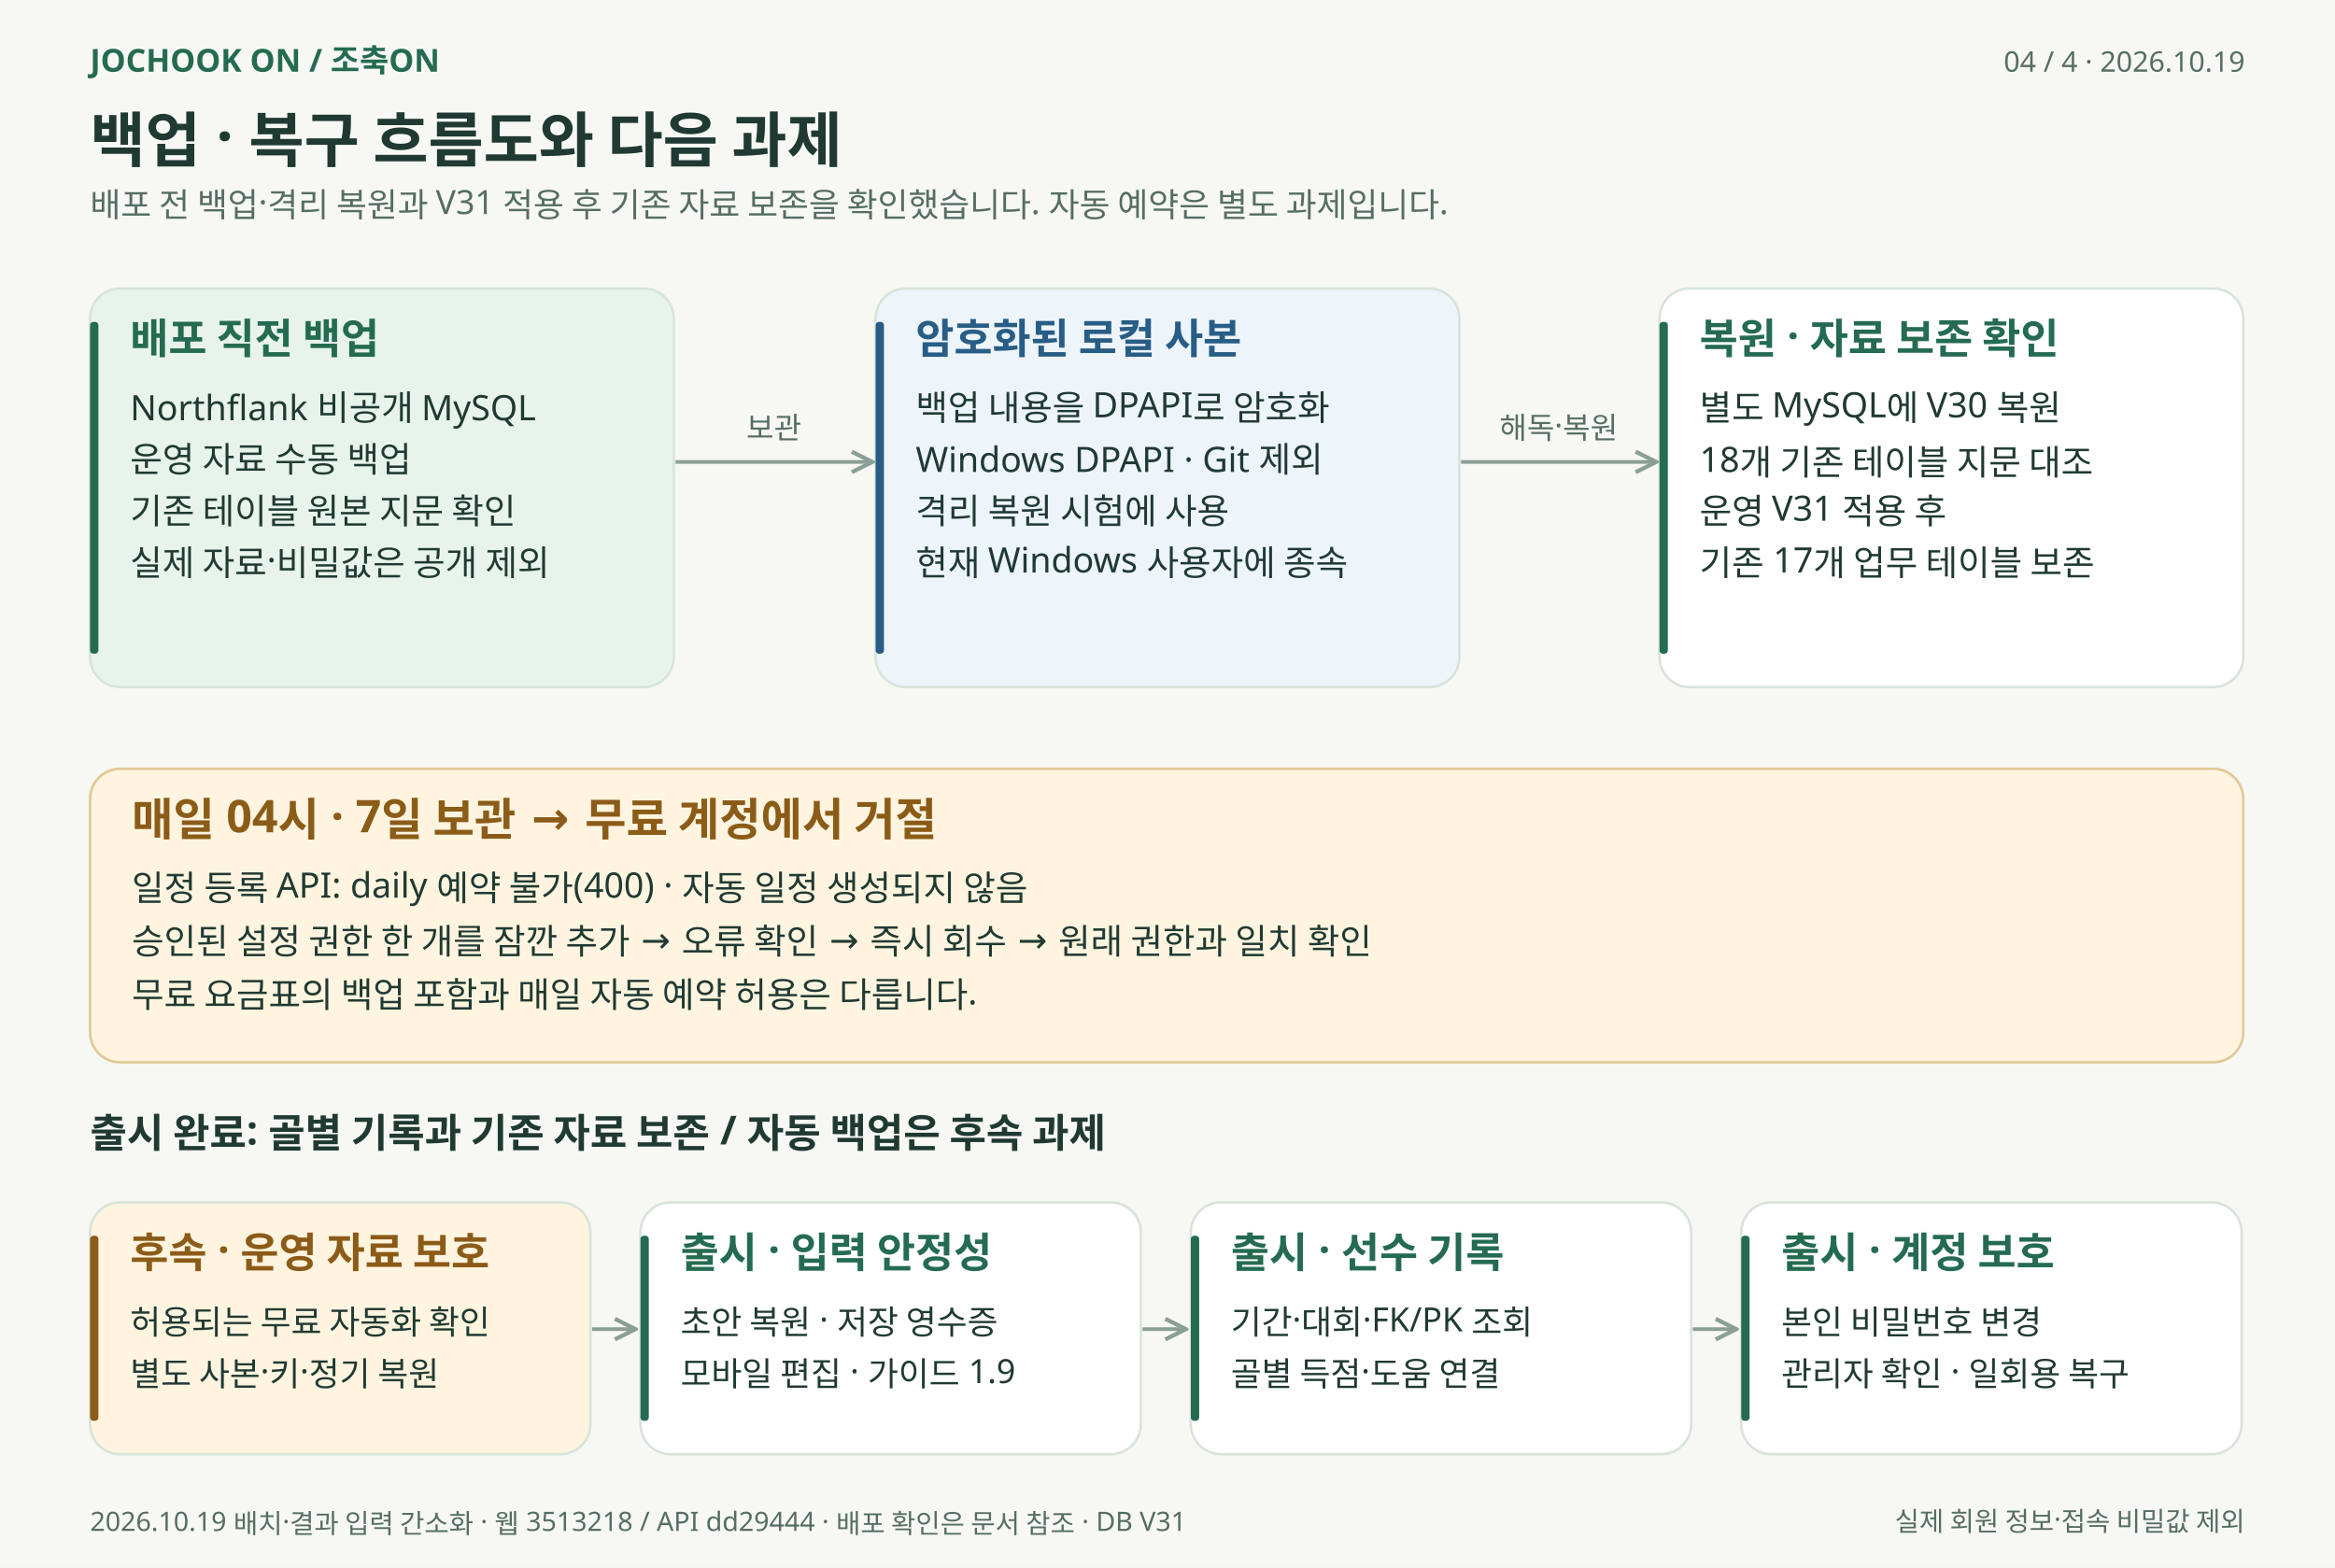
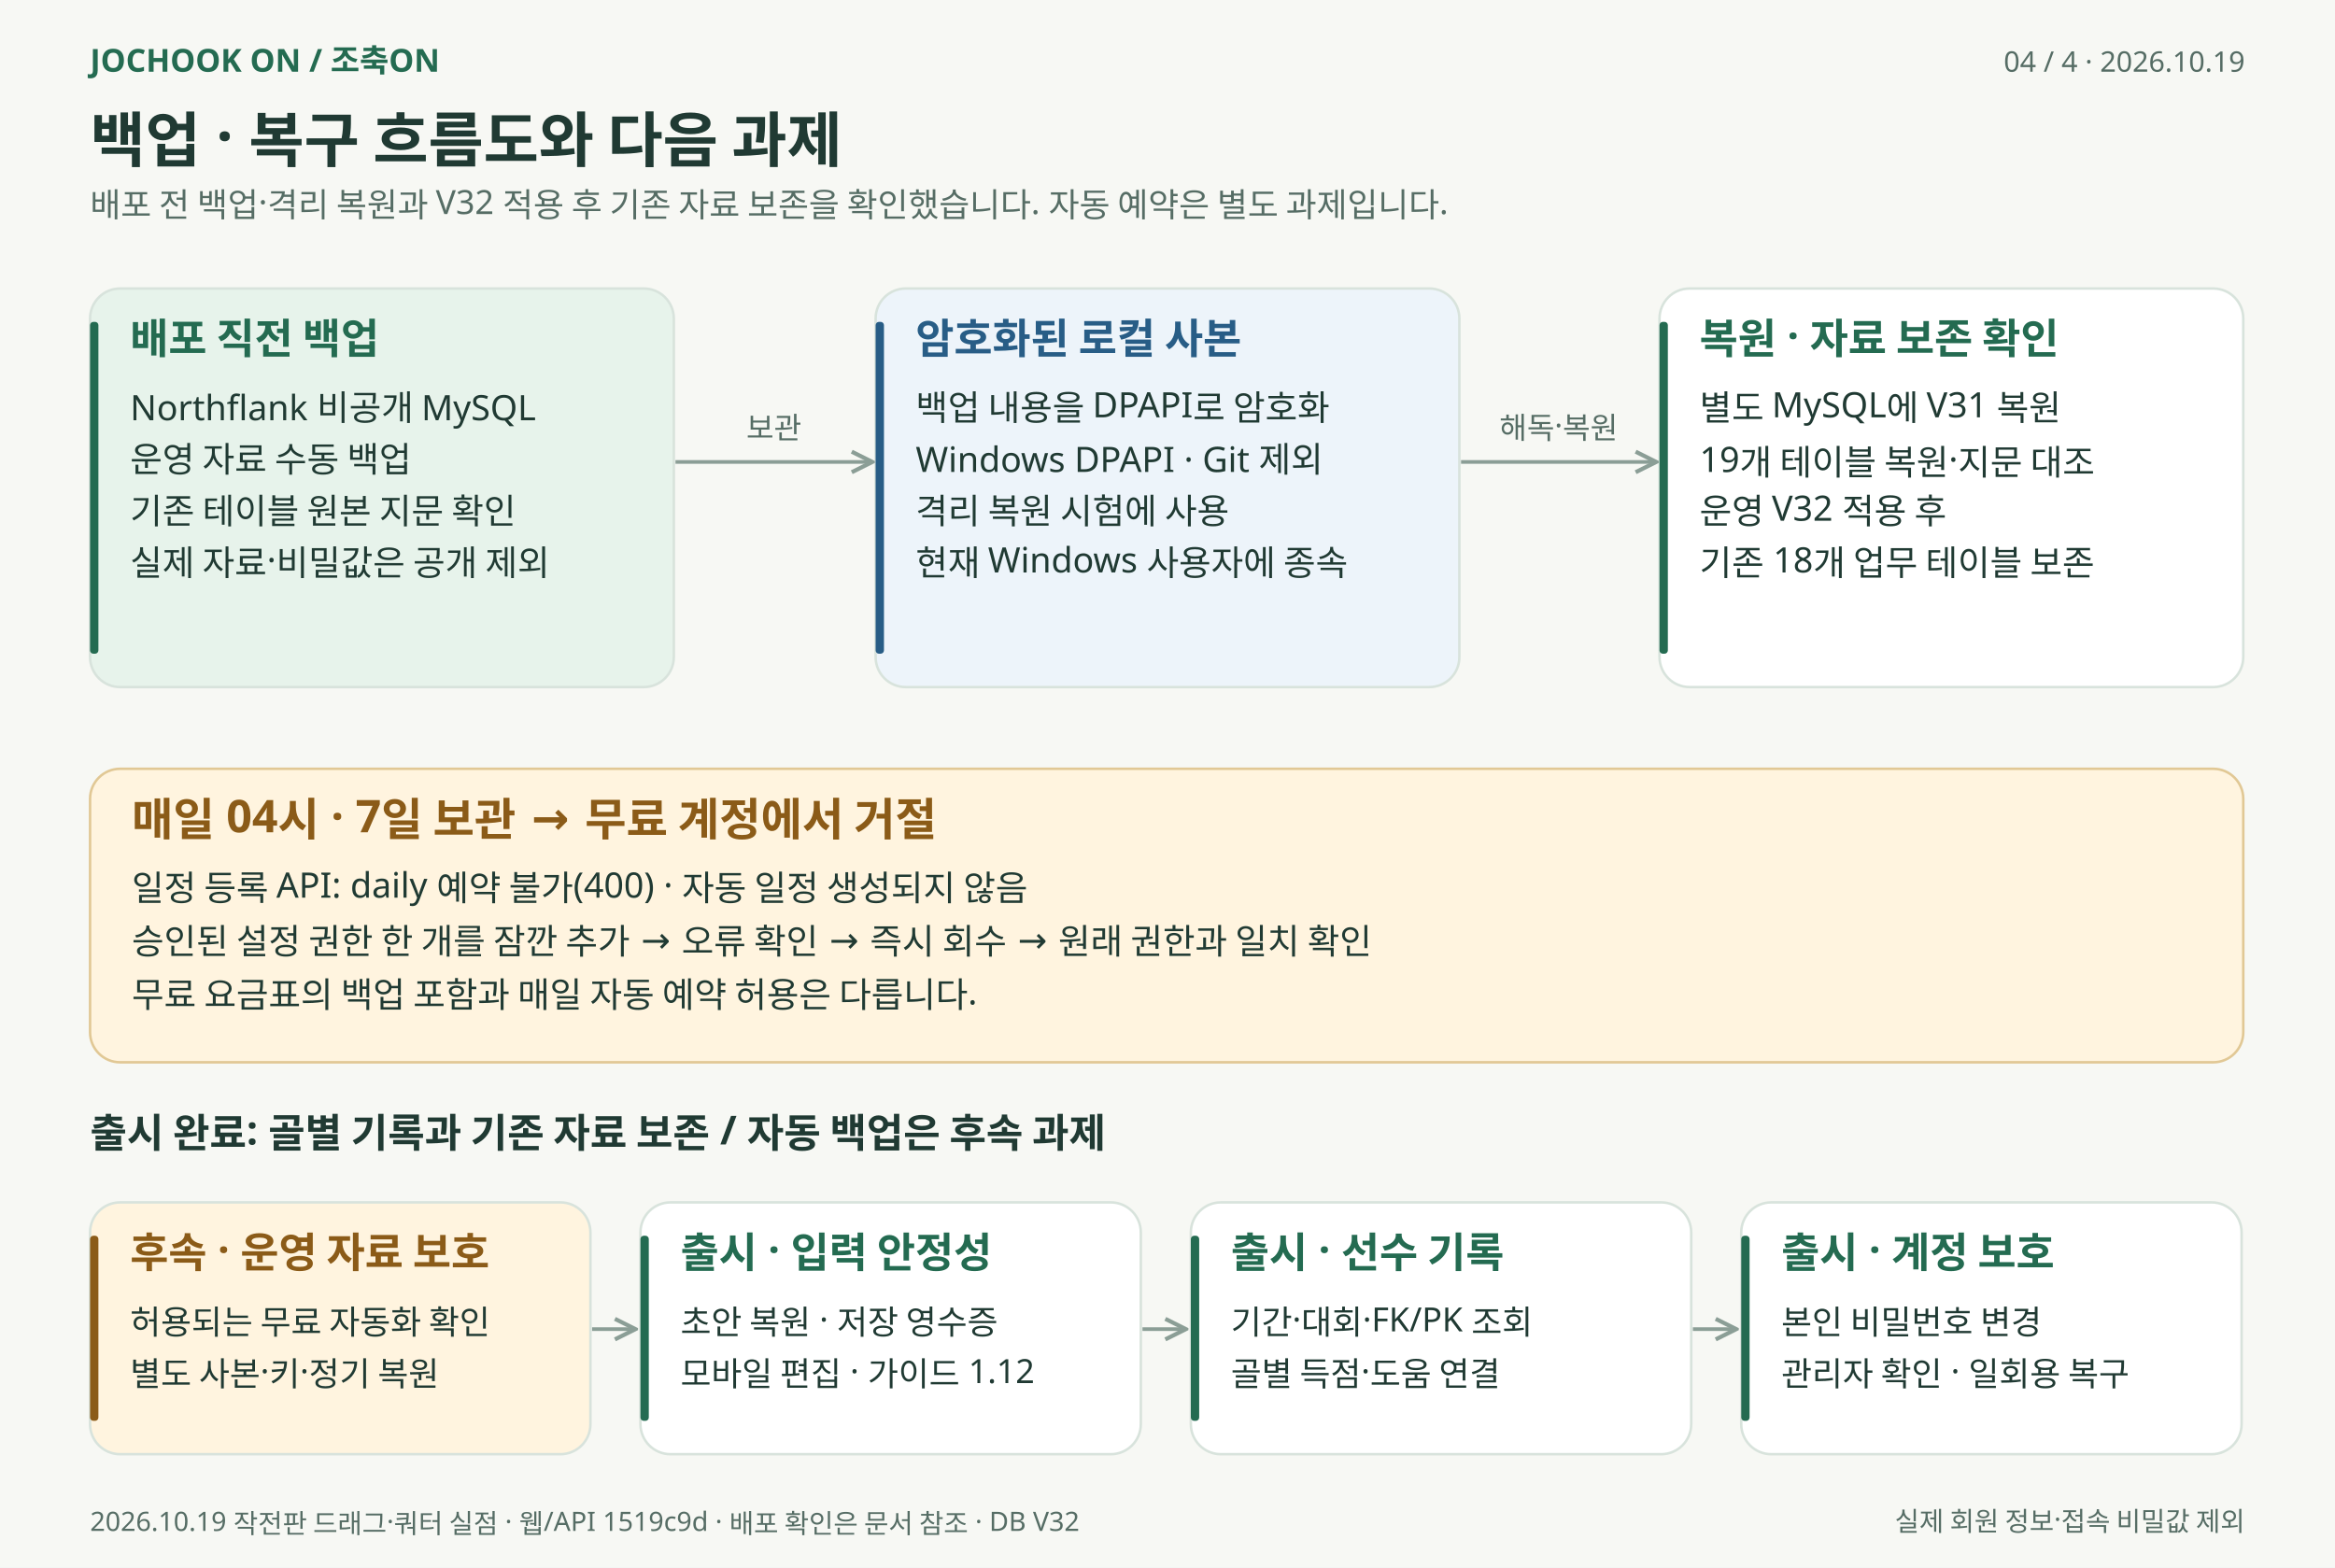
<svg xmlns="http://www.w3.org/2000/svg" width="1400" height="940" viewBox="0 0 1400 940" role="img" aria-labelledby="title desc">
  <defs>
    <marker id="arrow" viewBox="0 0 10 10" refX="9" refY="5" markerWidth="7" markerHeight="7" orient="auto-start-reverse">
      <path d="M 1 1 L 9 5 L 1 9" fill="none" stroke="#8b9e96" stroke-width="1.6" />
    </marker>
  </defs>
  <g font-family="Malgun Gothic, Apple SD Gothic Neo, Noto Sans KR, sans-serif">
    <rect width="1400" height="940" fill="#f7f8f4" />
    <text x="54" y="43" font-size="19" fill="#246b51" font-weight="600" text-anchor="start">JOCHOOK ON  /  조축ON</text>
    <text x="1346" y="43" font-size="17" fill="#566d65" font-weight="400" text-anchor="end">04 / 4   ·   2026.10.19</text>
    <text x="54" y="97" font-size="36" fill="#203a33" font-weight="700" text-anchor="start">백업 · 복구 흐름도와 다음 과제</text>
-     <text x="54" y="130" font-size="20" fill="#566d65" font-weight="400" text-anchor="start">배포 전 백업·격리 복원과 V31 적용 후 기존 자료 보존을 확인했습니다. 자동 예약은 별도 과제입니다.</text>
+     <text x="54" y="130" font-size="20" fill="#566d65" font-weight="400" text-anchor="start">배포 전 백업·격리 복원과 V32 적용 후 기존 자료 보존을 확인했습니다. 자동 예약은 별도 과제입니다.</text>
    <rect x="54" y="173" width="350" height="239" rx="18" fill="#e7f3eb" stroke="#d8e3dc" stroke-width="1.5" />
    <rect x="54" y="193" width="5" height="199" rx="2" fill="#246b51" />
    <text x="78" y="212" font-size="25" fill="#246b51" font-weight="600" text-anchor="start">배포 직전 백업</text>
    <text x="78" y="252" font-size="21" fill="#203a33" font-weight="400" text-anchor="start">Northflank 비공개 MySQL</text>
    <text x="78" y="283" font-size="21" fill="#203a33" font-weight="400" text-anchor="start">운영 자료 수동 백업</text>
    <text x="78" y="314" font-size="21" fill="#203a33" font-weight="400" text-anchor="start">기존 테이블 원본 지문 확인</text>
    <text x="78" y="345" font-size="21" fill="#203a33" font-weight="400" text-anchor="start">실제 자료·비밀값은 공개 제외</text>
    <rect x="525" y="173" width="350" height="239" rx="18" fill="#edf4fa" stroke="#d8e3dc" stroke-width="1.5" />
    <rect x="525" y="193" width="5" height="199" rx="2" fill="#285d86" />
    <text x="549" y="212" font-size="25" fill="#285d86" font-weight="600" text-anchor="start">암호화된 로컬 사본</text>
    <text x="549" y="252" font-size="21" fill="#203a33" font-weight="400" text-anchor="start">백업 내용을 DPAPI로 암호화</text>
    <text x="549" y="283" font-size="21" fill="#203a33" font-weight="400" text-anchor="start">Windows DPAPI · Git 제외</text>
    <text x="549" y="314" font-size="21" fill="#203a33" font-weight="400" text-anchor="start">격리 복원 시험에 사용</text>
    <text x="549" y="345" font-size="21" fill="#203a33" font-weight="400" text-anchor="start">현재 Windows 사용자에 종속</text>
    <rect x="995" y="173" width="350" height="239" rx="18" fill="#ffffff" stroke="#d8e3dc" stroke-width="1.5" />
    <rect x="995" y="193" width="5" height="199" rx="2" fill="#246b51" />
    <text x="1019" y="212" font-size="25" fill="#246b51" font-weight="600" text-anchor="start">복원 · 자료 보존 확인</text>
-     <text x="1019" y="252" font-size="21" fill="#203a33" font-weight="400" text-anchor="start">별도 MySQL에 V30 복원</text>
-     <text x="1019" y="283" font-size="21" fill="#203a33" font-weight="400" text-anchor="start">18개 기존 테이블 지문 대조</text>
-     <text x="1019" y="314" font-size="21" fill="#203a33" font-weight="400" text-anchor="start">운영 V31 적용 후</text>
-     <text x="1019" y="345" font-size="21" fill="#203a33" font-weight="400" text-anchor="start">기존 17개 업무 테이블 보존</text>
+     <text x="1019" y="252" font-size="21" fill="#203a33" font-weight="400" text-anchor="start">별도 MySQL에 V31 복원</text>
+     <text x="1019" y="283" font-size="21" fill="#203a33" font-weight="400" text-anchor="start">19개 테이블 복원·지문 대조</text>
+     <text x="1019" y="314" font-size="21" fill="#203a33" font-weight="400" text-anchor="start">운영 V32 적용 후</text>
+     <text x="1019" y="345" font-size="21" fill="#203a33" font-weight="400" text-anchor="start">기존 18개 업무 테이블 보존</text>
    <path d="M 405 277 L 523 277" fill="none" stroke="#8b9e96" stroke-width="2.2" marker-end="url(#arrow)" />
    <text x="464" y="263" font-size="18" fill="#566d65" font-weight="400" text-anchor="middle">보관</text>
    <path d="M 876 277 L 993 277" fill="none" stroke="#8b9e96" stroke-width="2.2" marker-end="url(#arrow)" />
    <text x="934.5" y="263" font-size="18" fill="#566d65" font-weight="400" text-anchor="middle">해독·복원</text>
    <rect x="54" y="461" width="1291" height="176" rx="18" fill="#fff4df" stroke="#e1c895" stroke-width="1.5" />
    <text x="79" y="501" font-size="27" fill="#8b5b18" font-weight="600" text-anchor="start">매일 04시 · 7일 보관 → 무료 계정에서 거절</text>
    <text x="79" y="540" font-size="21" fill="#203a33" font-weight="400" text-anchor="start">일정 등록 API: daily 예약 불가(400) · 자동 일정 생성되지 않음</text>
    <text x="79" y="572" font-size="21" fill="#203a33" font-weight="400" text-anchor="start">승인된 설정 권한 한 개를 잠깐 추가 → 오류 확인 → 즉시 회수 → 원래 권한과 일치 확인</text>
    <text x="79" y="604" font-size="21" fill="#203a33" font-weight="400" text-anchor="start">무료 요금표의 백업 포함과 매일 자동 예약 허용은 다릅니다.</text>
    <text x="54" y="688" font-size="24" fill="#203a33" font-weight="600" text-anchor="start">출시 완료: 골별 기록과 기존 자료 보존 / 자동 백업은 후속 과제</text>
    <rect x="54" y="721" width="300" height="151" rx="18" fill="#fff4df" stroke="#d8e3dc" stroke-width="1.5" />
    <rect x="54" y="741" width="5" height="111" rx="2" fill="#8b5b18" />
    <text x="78" y="760" font-size="25" fill="#8b5b18" font-weight="600" text-anchor="start">후속 · 운영 자료 보호</text>
    <text x="78" y="800" font-size="20" fill="#203a33" font-weight="400" text-anchor="start">허용되는 무료 자동화 확인</text>
    <text x="78" y="831" font-size="20" fill="#203a33" font-weight="400" text-anchor="start">별도 사본·키·정기 복원</text>
    <path d="M 355 797 L 381 797" fill="none" stroke="#8b9e96" stroke-width="2.2" marker-end="url(#arrow)" />
    <rect x="384" y="721" width="300" height="151" rx="18" fill="#ffffff" stroke="#d8e3dc" stroke-width="1.5" />
    <rect x="384" y="741" width="5" height="111" rx="2" fill="#246b51" />
    <text x="408" y="760" font-size="25" fill="#246b51" font-weight="600" text-anchor="start">출시 · 입력 안정성</text>
    <text x="408" y="800" font-size="20" fill="#203a33" font-weight="400" text-anchor="start">초안 복원 · 저장 영수증</text>
-     <text x="408" y="831" font-size="20" fill="#203a33" font-weight="400" text-anchor="start">모바일 편집 · 가이드 1.9</text>
+     <text x="408" y="831" font-size="20" fill="#203a33" font-weight="400" text-anchor="start">모바일 편집 · 가이드 1.12</text>
    <path d="M 685 797 L 711 797" fill="none" stroke="#8b9e96" stroke-width="2.2" marker-end="url(#arrow)" />
    <rect x="714" y="721" width="300" height="151" rx="18" fill="#ffffff" stroke="#d8e3dc" stroke-width="1.5" />
    <rect x="714" y="741" width="5" height="111" rx="2" fill="#246b51" />
    <text x="738" y="760" font-size="25" fill="#246b51" font-weight="600" text-anchor="start">출시 · 선수 기록</text>
    <text x="738" y="800" font-size="20" fill="#203a33" font-weight="400" text-anchor="start">기간·대회·FK/PK 조회</text>
    <text x="738" y="831" font-size="20" fill="#203a33" font-weight="400" text-anchor="start">골별 득점·도움 연결</text>
    <path d="M 1015 797 L 1041 797" fill="none" stroke="#8b9e96" stroke-width="2.2" marker-end="url(#arrow)" />
    <rect x="1044" y="721" width="300" height="151" rx="18" fill="#ffffff" stroke="#d8e3dc" stroke-width="1.5" />
    <rect x="1044" y="741" width="5" height="111" rx="2" fill="#246b51" />
    <text x="1068" y="760" font-size="25" fill="#246b51" font-weight="600" text-anchor="start">출시 · 계정 보호</text>
    <text x="1068" y="800" font-size="20" fill="#203a33" font-weight="400" text-anchor="start">본인 비밀번호 변경</text>
    <text x="1068" y="831" font-size="20" fill="#203a33" font-weight="400" text-anchor="start">관리자 확인 · 일회용 복구</text>
-     <text x="54" y="918" font-size="16" fill="#566d65" font-weight="400" text-anchor="start">2026.10.19 배치·결과 입력 간소화 · 웹 3513218 / API dd29444 · 배포 확인은 문서 참조 · DB V31</text>
+     <text x="54" y="918" font-size="16" fill="#566d65" font-weight="400" text-anchor="start">2026.10.19 작전판 드래그·쿼터 실점 · 웹/API 1519c9d · 배포 확인은 문서 참조 · DB V32</text>
    <text x="1346" y="918" font-size="16" fill="#566d65" font-weight="400" text-anchor="end">실제 회원 정보·접속 비밀값 제외</text>
  </g>
</svg>
